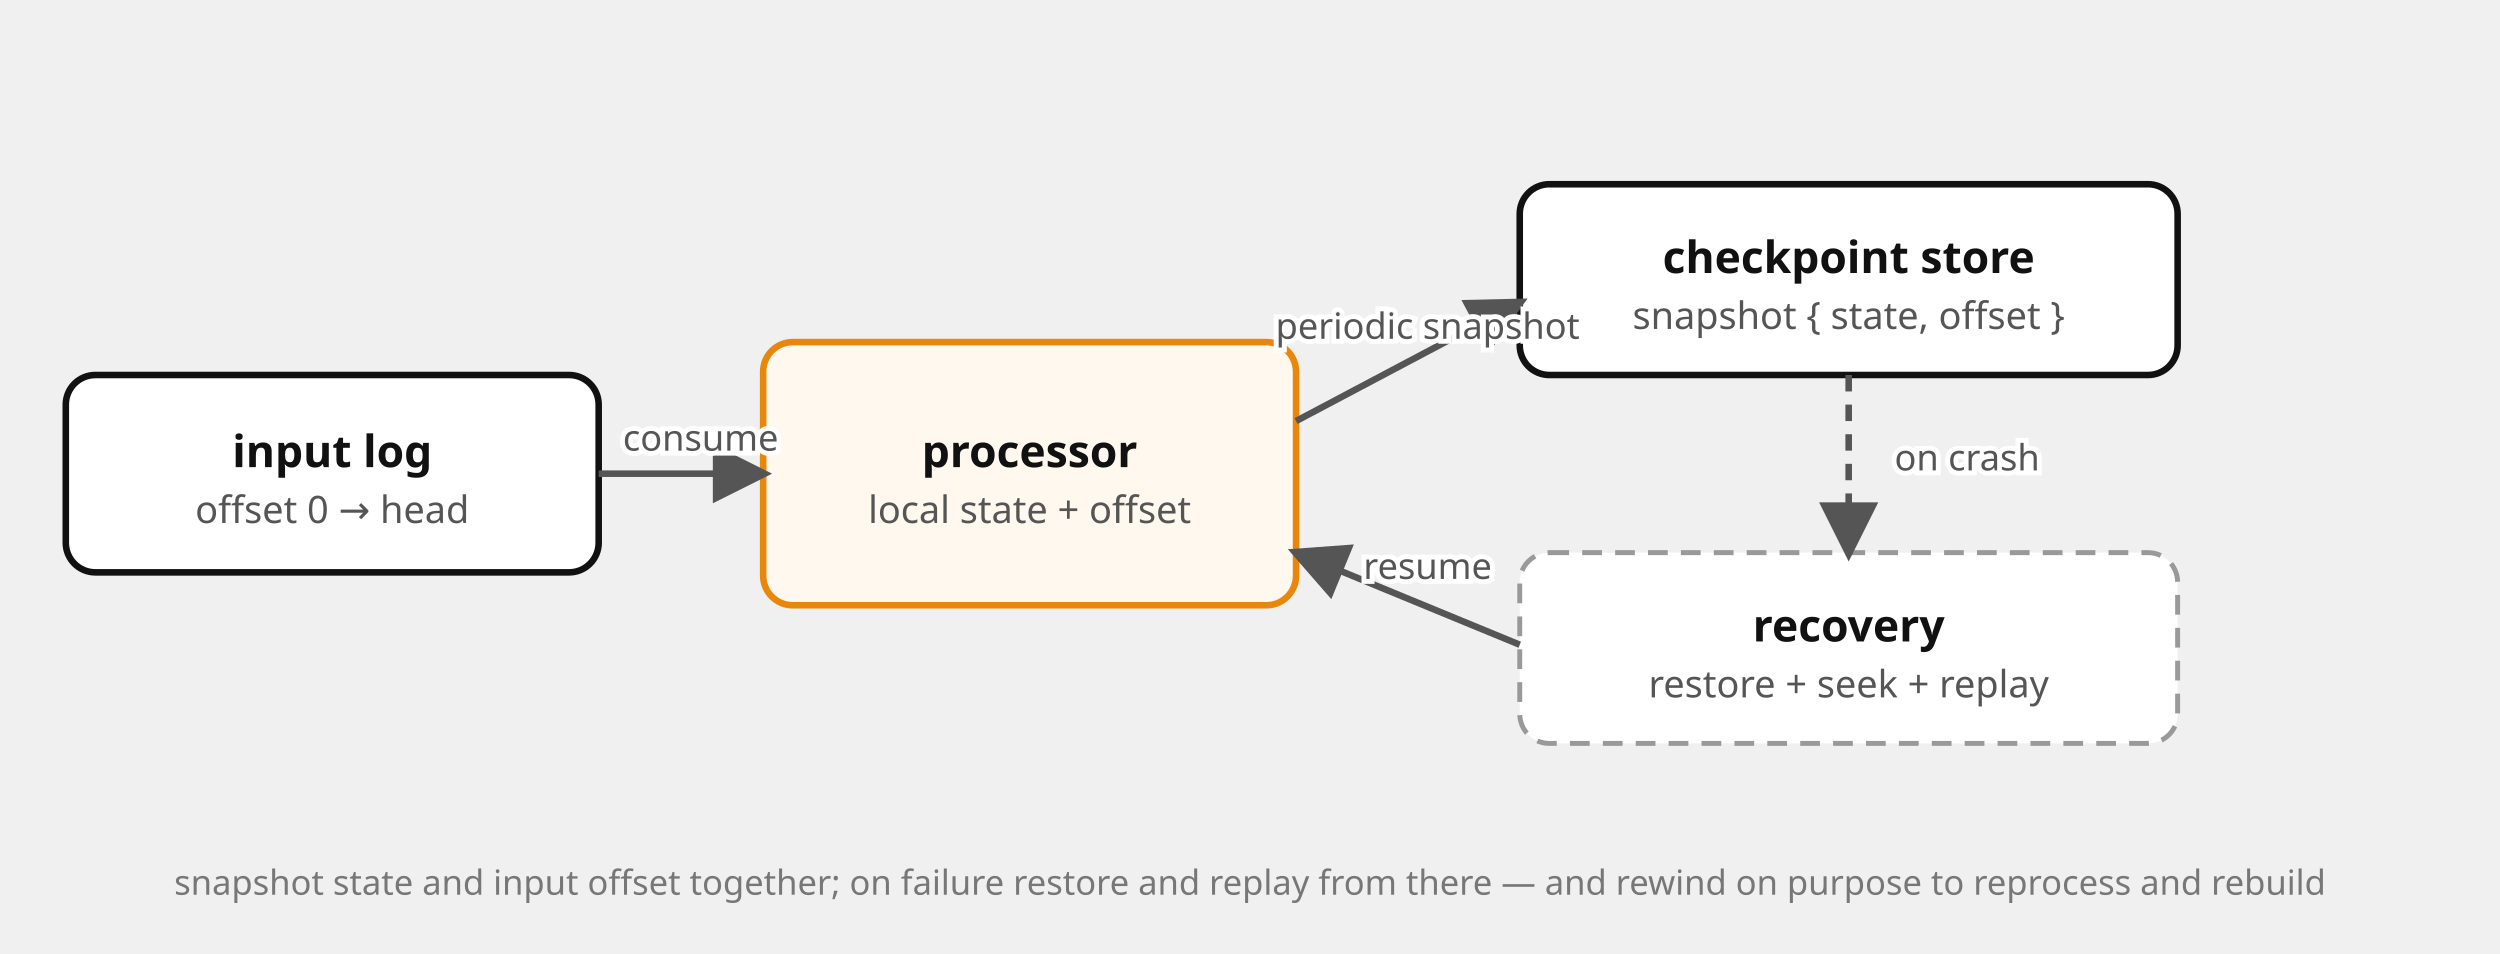
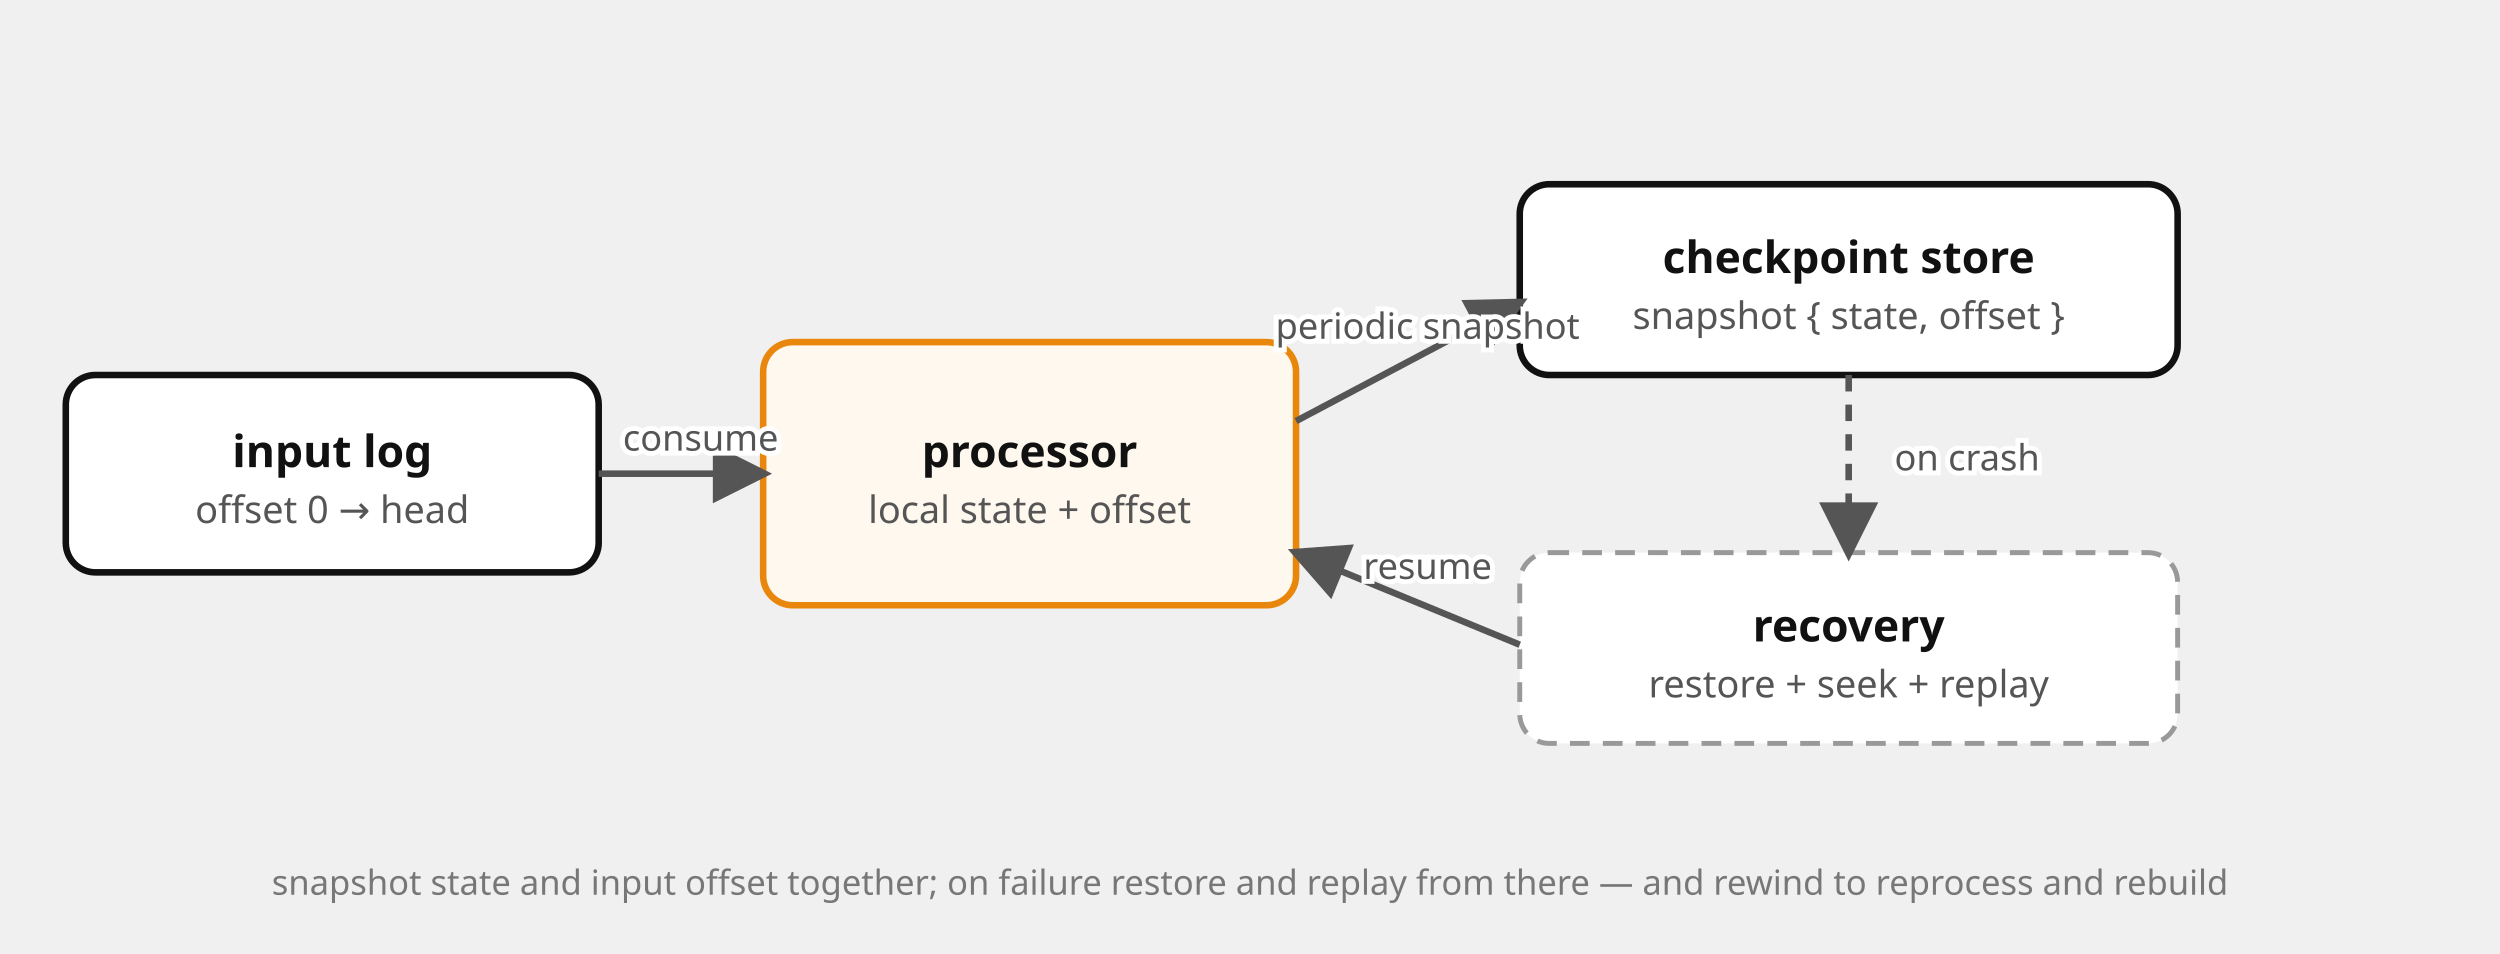
<svg xmlns="http://www.w3.org/2000/svg" viewBox="0 0 760 290" font-family="'Red Hat Text', system-ui, sans-serif" role="img">
  <defs>
    <marker id="a" viewBox="0 0 10 10" refX="8.5" refY="5" markerWidth="9" markerHeight="9" orient="auto-start-reverse">
      <path d="M0,0 L10,5 L0,10 z" fill="#555" />
    </marker>
    <marker id="am" viewBox="0 0 10 10" refX="8.5" refY="5" markerWidth="9" markerHeight="9" orient="auto-start-reverse">
      <path d="M0,0 L10,5 L0,10 z" fill="#b8650a" />
    </marker>
  </defs>
  <rect x="20" y="114" width="162" height="60" rx="9" fill="#ffffff" stroke="#111111" stroke-width="2" />
  <text x="101.0" y="142.0" font-size="13.5" font-weight="700" fill="#111111" text-anchor="middle">input log</text>
  <text x="101.0" y="159.0" font-size="11.5" fill="#555555" text-anchor="middle">offset 0 → head</text>
  <rect x="232" y="104" width="162" height="80" rx="9" fill="#fff8ef" stroke="#e8870c" stroke-width="2" />
  <text x="313.0" y="142.0" font-size="13.5" font-weight="700" fill="#111111" text-anchor="middle">processor</text>
  <text x="313.0" y="159.0" font-size="11.5" fill="#555555" text-anchor="middle">local state + offset</text>
  <rect x="462" y="56" width="200" height="58" rx="9" fill="#ffffff" stroke="#111111" stroke-width="2" />
  <text x="562.0" y="83.0" font-size="13.5" font-weight="700" fill="#111111" text-anchor="middle">checkpoint store</text>
  <text x="562.0" y="100.0" font-size="11.5" fill="#555555" text-anchor="middle">snapshot { state, offset }</text>
  <rect x="462" y="168" width="200" height="58" rx="9" fill="#ffffff" stroke="#999999" stroke-width="1.5" stroke-dasharray="6 4" />
  <text x="562.0" y="195.0" font-size="13.5" font-weight="700" fill="#111111" text-anchor="middle">recovery</text>
  <text x="562.0" y="212.0" font-size="11.5" fill="#555555" text-anchor="middle">restore + seek + replay</text>
  <path d="M182,144 L232,144" fill="none" stroke="#555" stroke-width="2" marker-end="url(#a)" />
  <text x="213.0" y="137.0" font-size="11" fill="#ffffff" stroke="#ffffff" stroke-width="3" paint-order="stroke" text-anchor="middle">consume</text>
  <text x="213.0" y="137.0" font-size="11" fill="#555" text-anchor="middle">consume</text>
  <path d="M394,128 L462,92" fill="none" stroke="#555" stroke-width="2" marker-end="url(#a)" />
  <text x="434.0" y="103.0" font-size="11" fill="#ffffff" stroke="#ffffff" stroke-width="3" paint-order="stroke" text-anchor="middle">periodic snapshot</text>
  <text x="434.0" y="103.0" font-size="11" fill="#555" text-anchor="middle">periodic snapshot</text>
  <path d="M562,114 L562,168" fill="none" stroke="#555" stroke-width="2" stroke-dasharray="5 4" marker-end="url(#a)" />
  <text x="598.0" y="143.0" font-size="11" fill="#ffffff" stroke="#ffffff" stroke-width="3" paint-order="stroke" text-anchor="middle">on crash</text>
  <text x="598.0" y="143.0" font-size="11" fill="#555" text-anchor="middle">on crash</text>
  <path d="M462,196 L394,168" fill="none" stroke="#555" stroke-width="2" marker-end="url(#a)" />
  <text x="434.0" y="176.0" font-size="11" fill="#ffffff" stroke="#ffffff" stroke-width="3" paint-order="stroke" text-anchor="middle">resume</text>
  <text x="434.0" y="176.0" font-size="11" fill="#555" text-anchor="middle">resume</text>
-   <text x="380" y="272" font-size="10.5" fill="#777" text-anchor="middle">snapshot state and input offset together; on failure restore and replay from there — and rewind on purpose to reprocess and rebuild</text>
+   <text x="380" y="272" font-size="10.5" fill="#777" text-anchor="middle">snapshot state and input offset together; on failure restore and replay from there — and rewind to reprocess and rebuild</text>
</svg>
